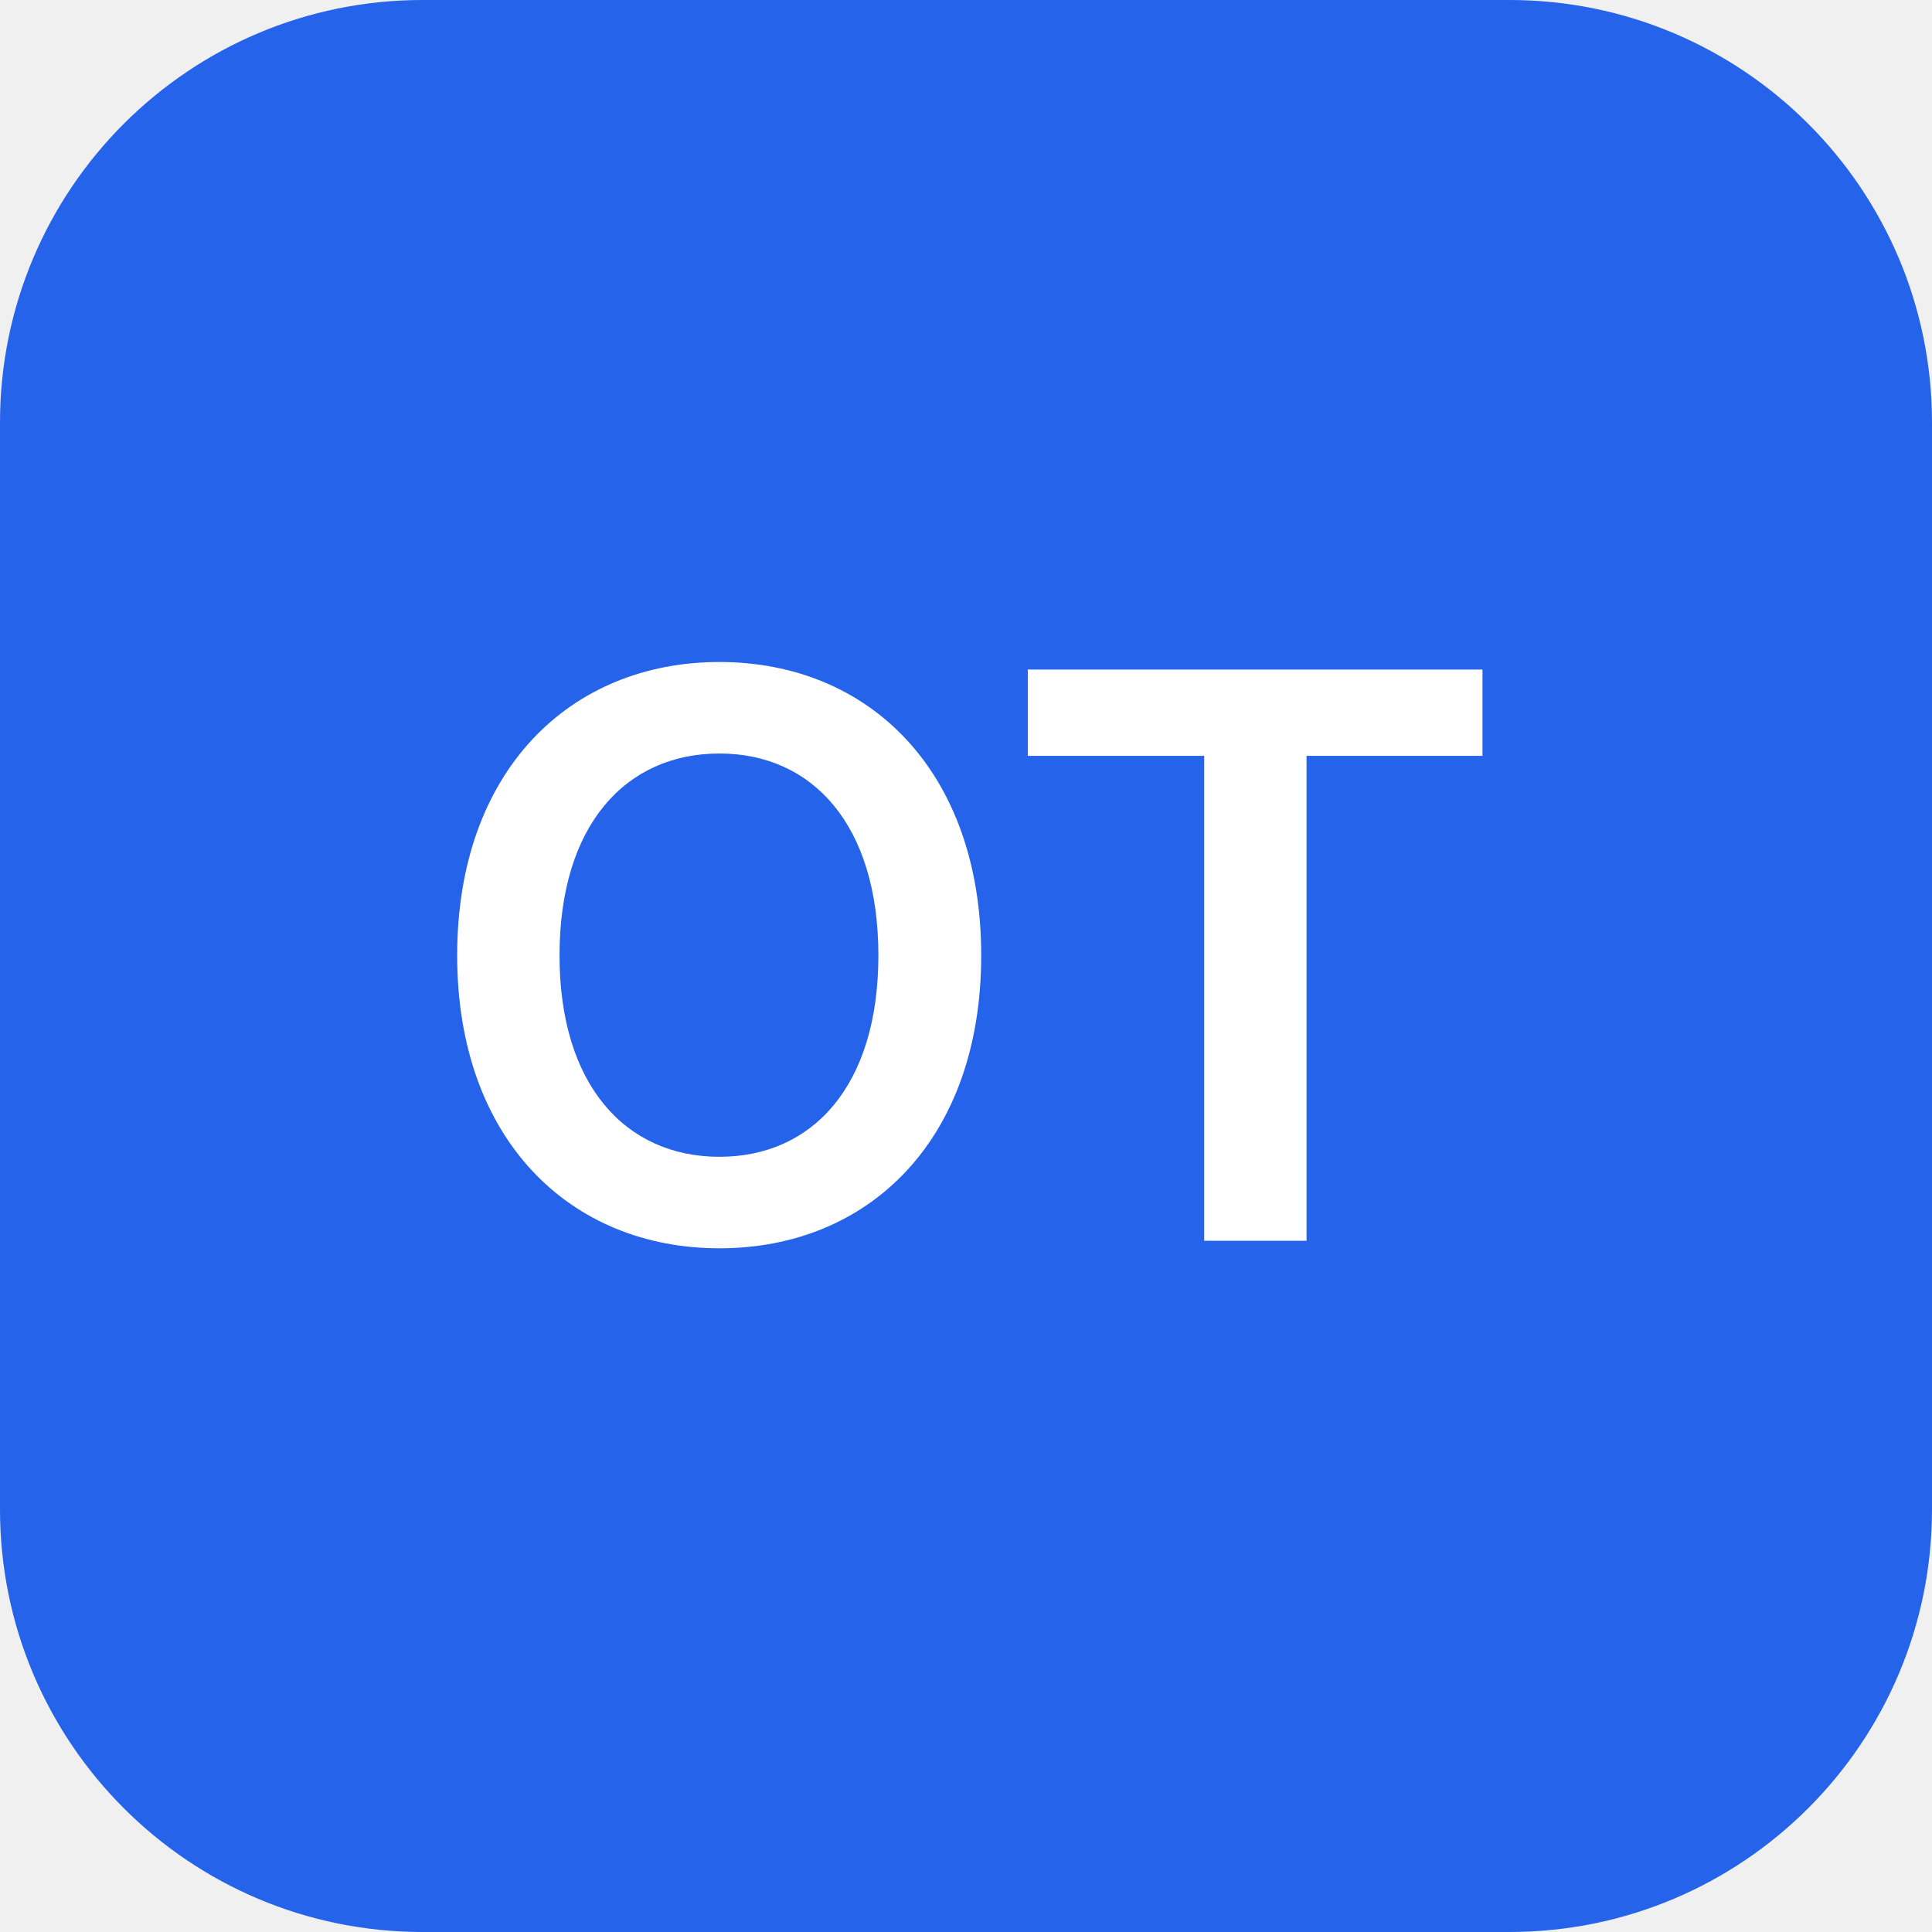
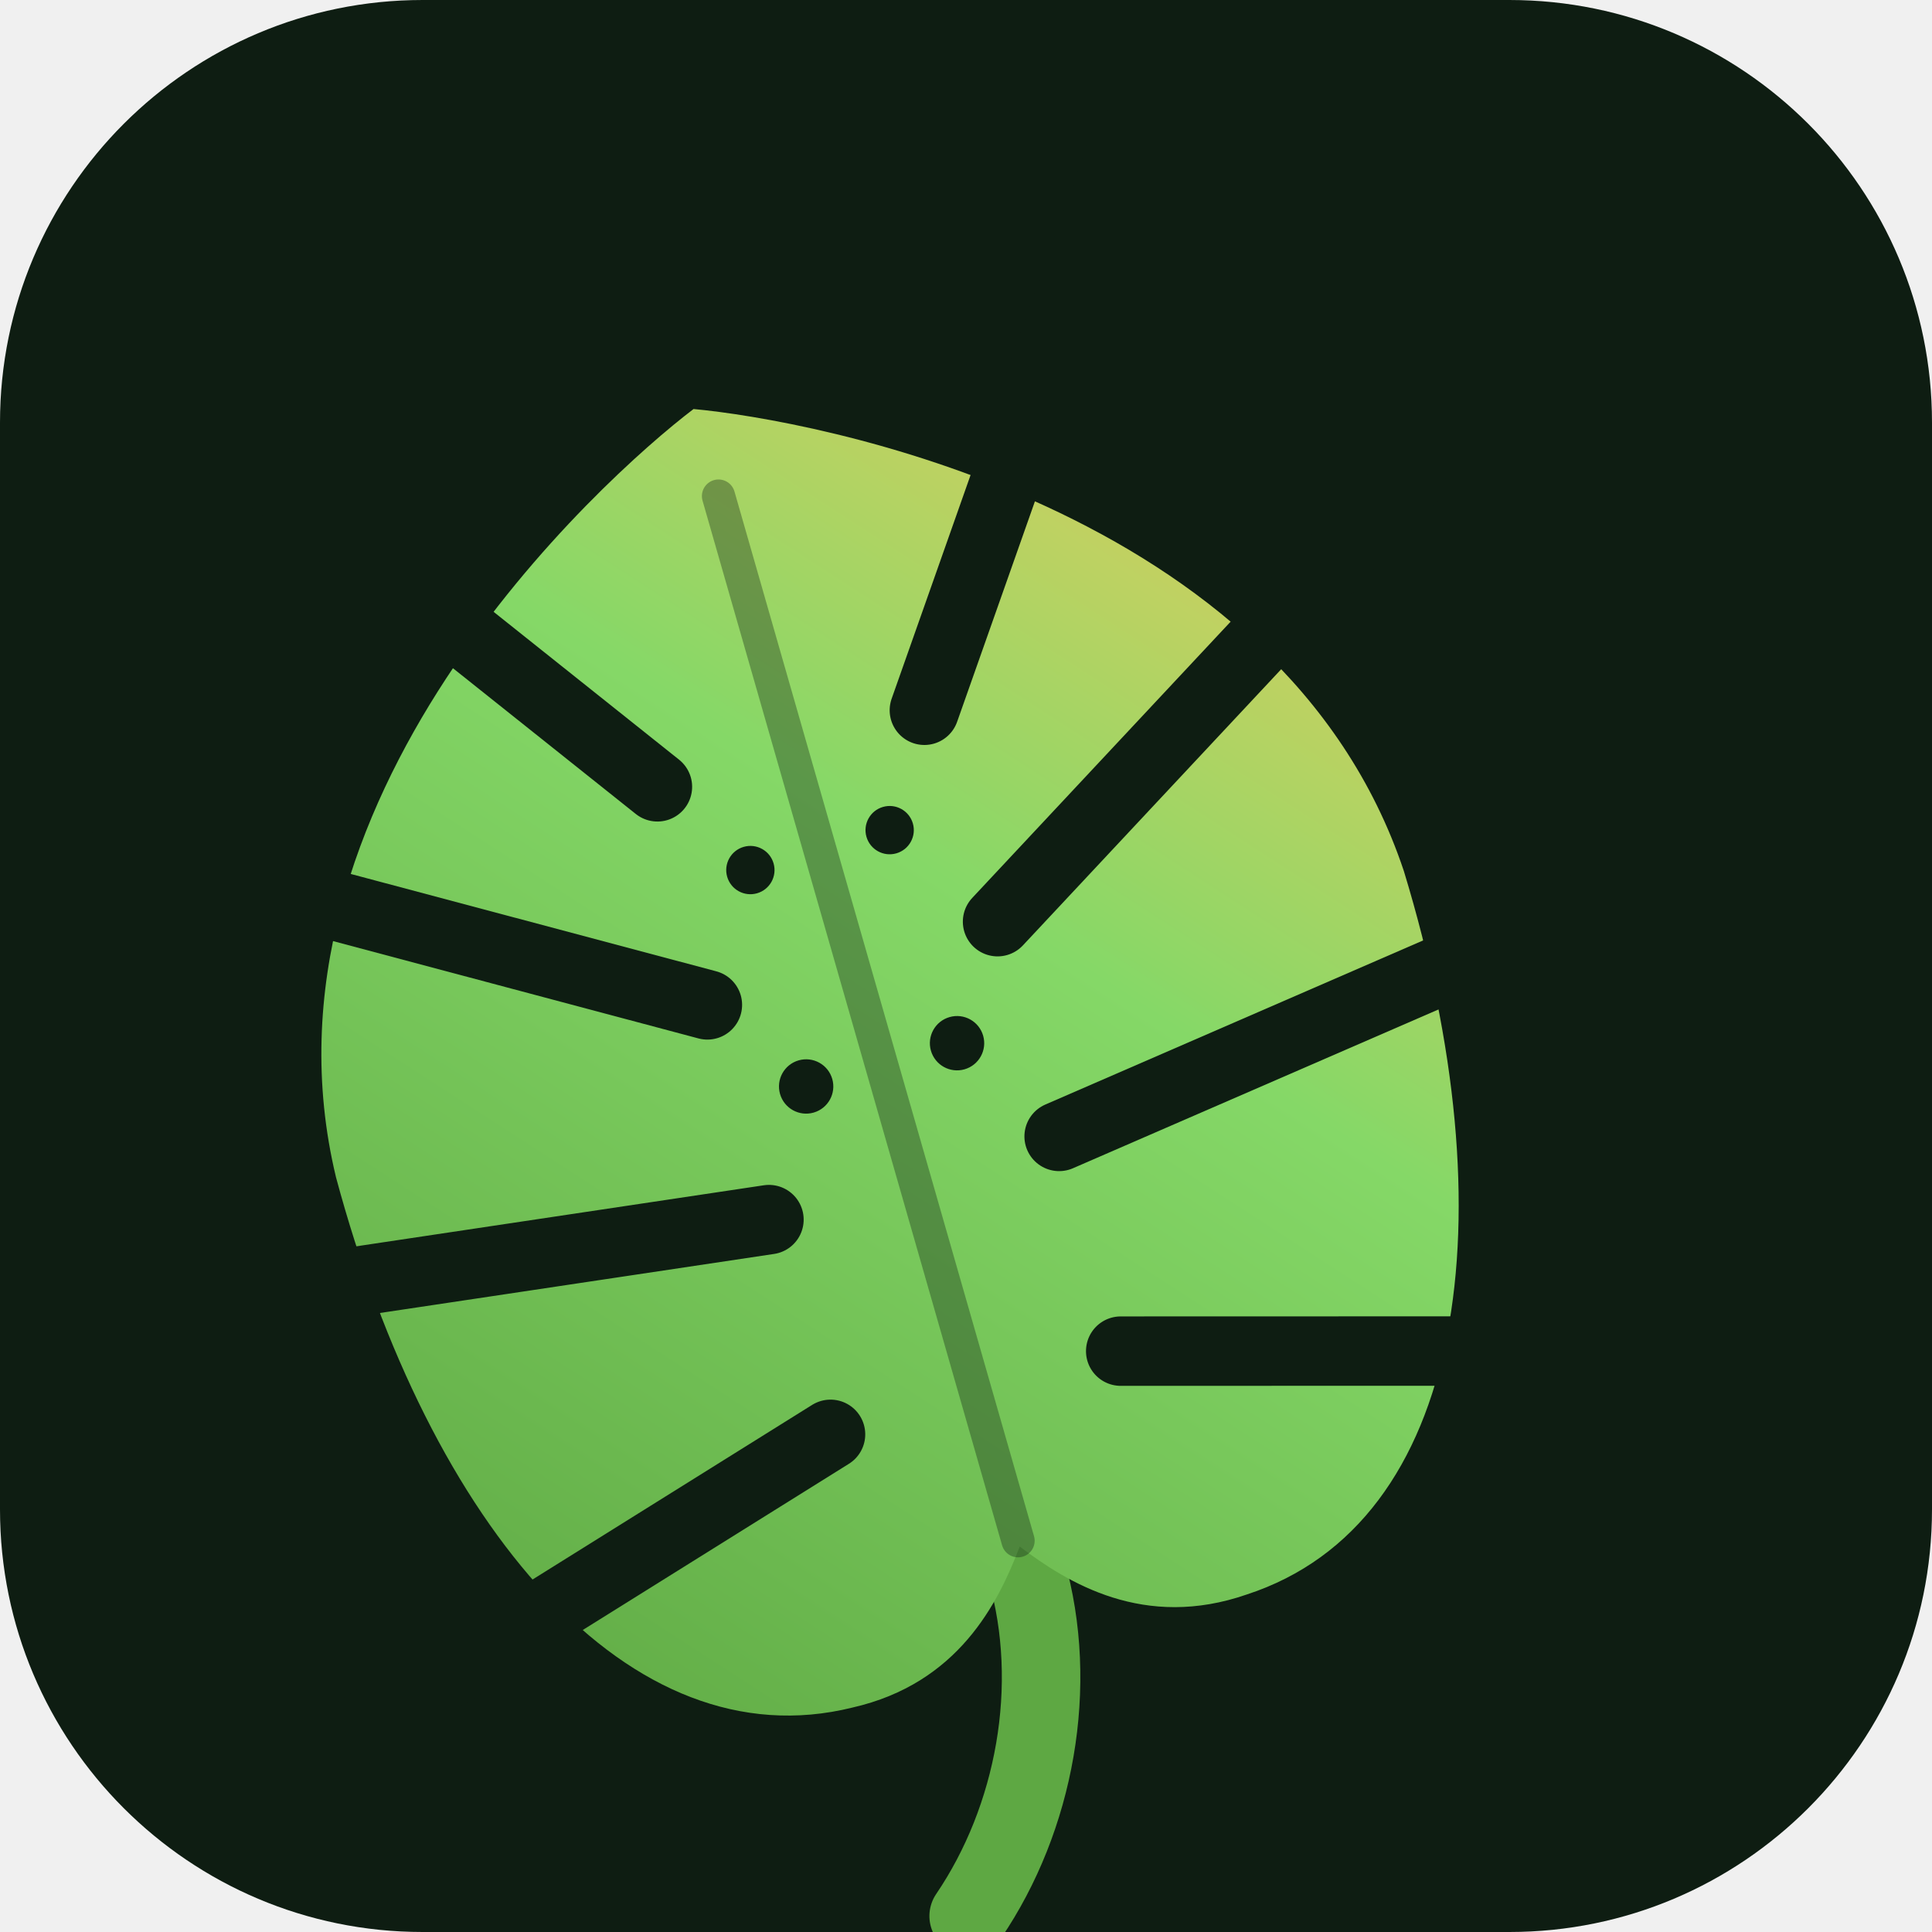
<svg xmlns="http://www.w3.org/2000/svg" viewBox="0 0 64 64">
-   <rect width="64" height="64" rx="14" fill="#2563eb" />
-   <text x="32" y="32" dy="0.35em" text-anchor="middle" font-family="ui-sans-serif, system-ui, -apple-system, sans-serif" font-size="26" font-weight="600" fill="#ffffff">OT</text>
+   <defs>
+     <linearGradient id="leaf" x1="0" y1="1" x2="1" y2="0">
+       <stop offset="0" stop-color="#5ea843" />
+       <stop offset="0.6" stop-color="#85d867" />
+       <stop offset="1" stop-color="#efcc5d" />
+     </linearGradient>
+   </defs>
+   <rect width="64" height="64" rx="14" fill="#0e1d12" />
+   <g transform="translate(34 52) rotate(-16)">
+     <path d="M0,0 C0,4 -2,8 -5,10.5" fill="none" stroke="#5ea843" stroke-width="2.6" stroke-linecap="round" />
+     <path fill="url(#leaf)" d="M0,-40 C3.6,-38.6 17.85,-31.6 18.4,-18.8 C18.6,-6.8 14.4,2.52 6.8,2.8 C3.2,3 1.2,0.8 0,-0.8 C-1.2,0.8 -3.2,3 -6.8,2.8 C-14.4,2.52 -18.6,-6.8 -18.4,-18.8 C-17.85,-31.6 -3.6,-38.6 0,-40 Z" />
+     <g stroke="#0e1d12" stroke-width="2.3" stroke-linecap="round" fill="none">
+       <path d="M5,-6.1 L24.2,-0.6" />
+       <path d="M5,-13.5 L24.8,-16.1" />
+       <path d="M5,-20.9 L22.2,-31.2" />
+       <path d="M4.6,-28.3 L16.2,-44.6" />
+       <path d="M-5,-6.1 L-24.2,-0.6" />
+       <path d="M-5,-13.5 L-24.8,-16.1" />
+       <path d="M-5,-20.9 L-22.2,-31.2" />
+       <path d="M-4.6,-28.3 L-16.2,-44.6" />
+     </g>
+     <g fill="#0e1d12">
+       <circle cx="2.6" cy="-17.4" r="0.9" />
+       <circle cx="-2.6" cy="-17.4" r="0.9" />
+       <circle cx="2.4" cy="-24.8" r="0.8" />
+       <circle cx="-2.4" cy="-24.8" r="0.8" />
+     </g>
+     <path d="M0,-1 L0,-37" stroke="#0e1d12" stroke-opacity="0.35" stroke-width="1.1" stroke-linecap="round" />
+   </g>
</svg>
